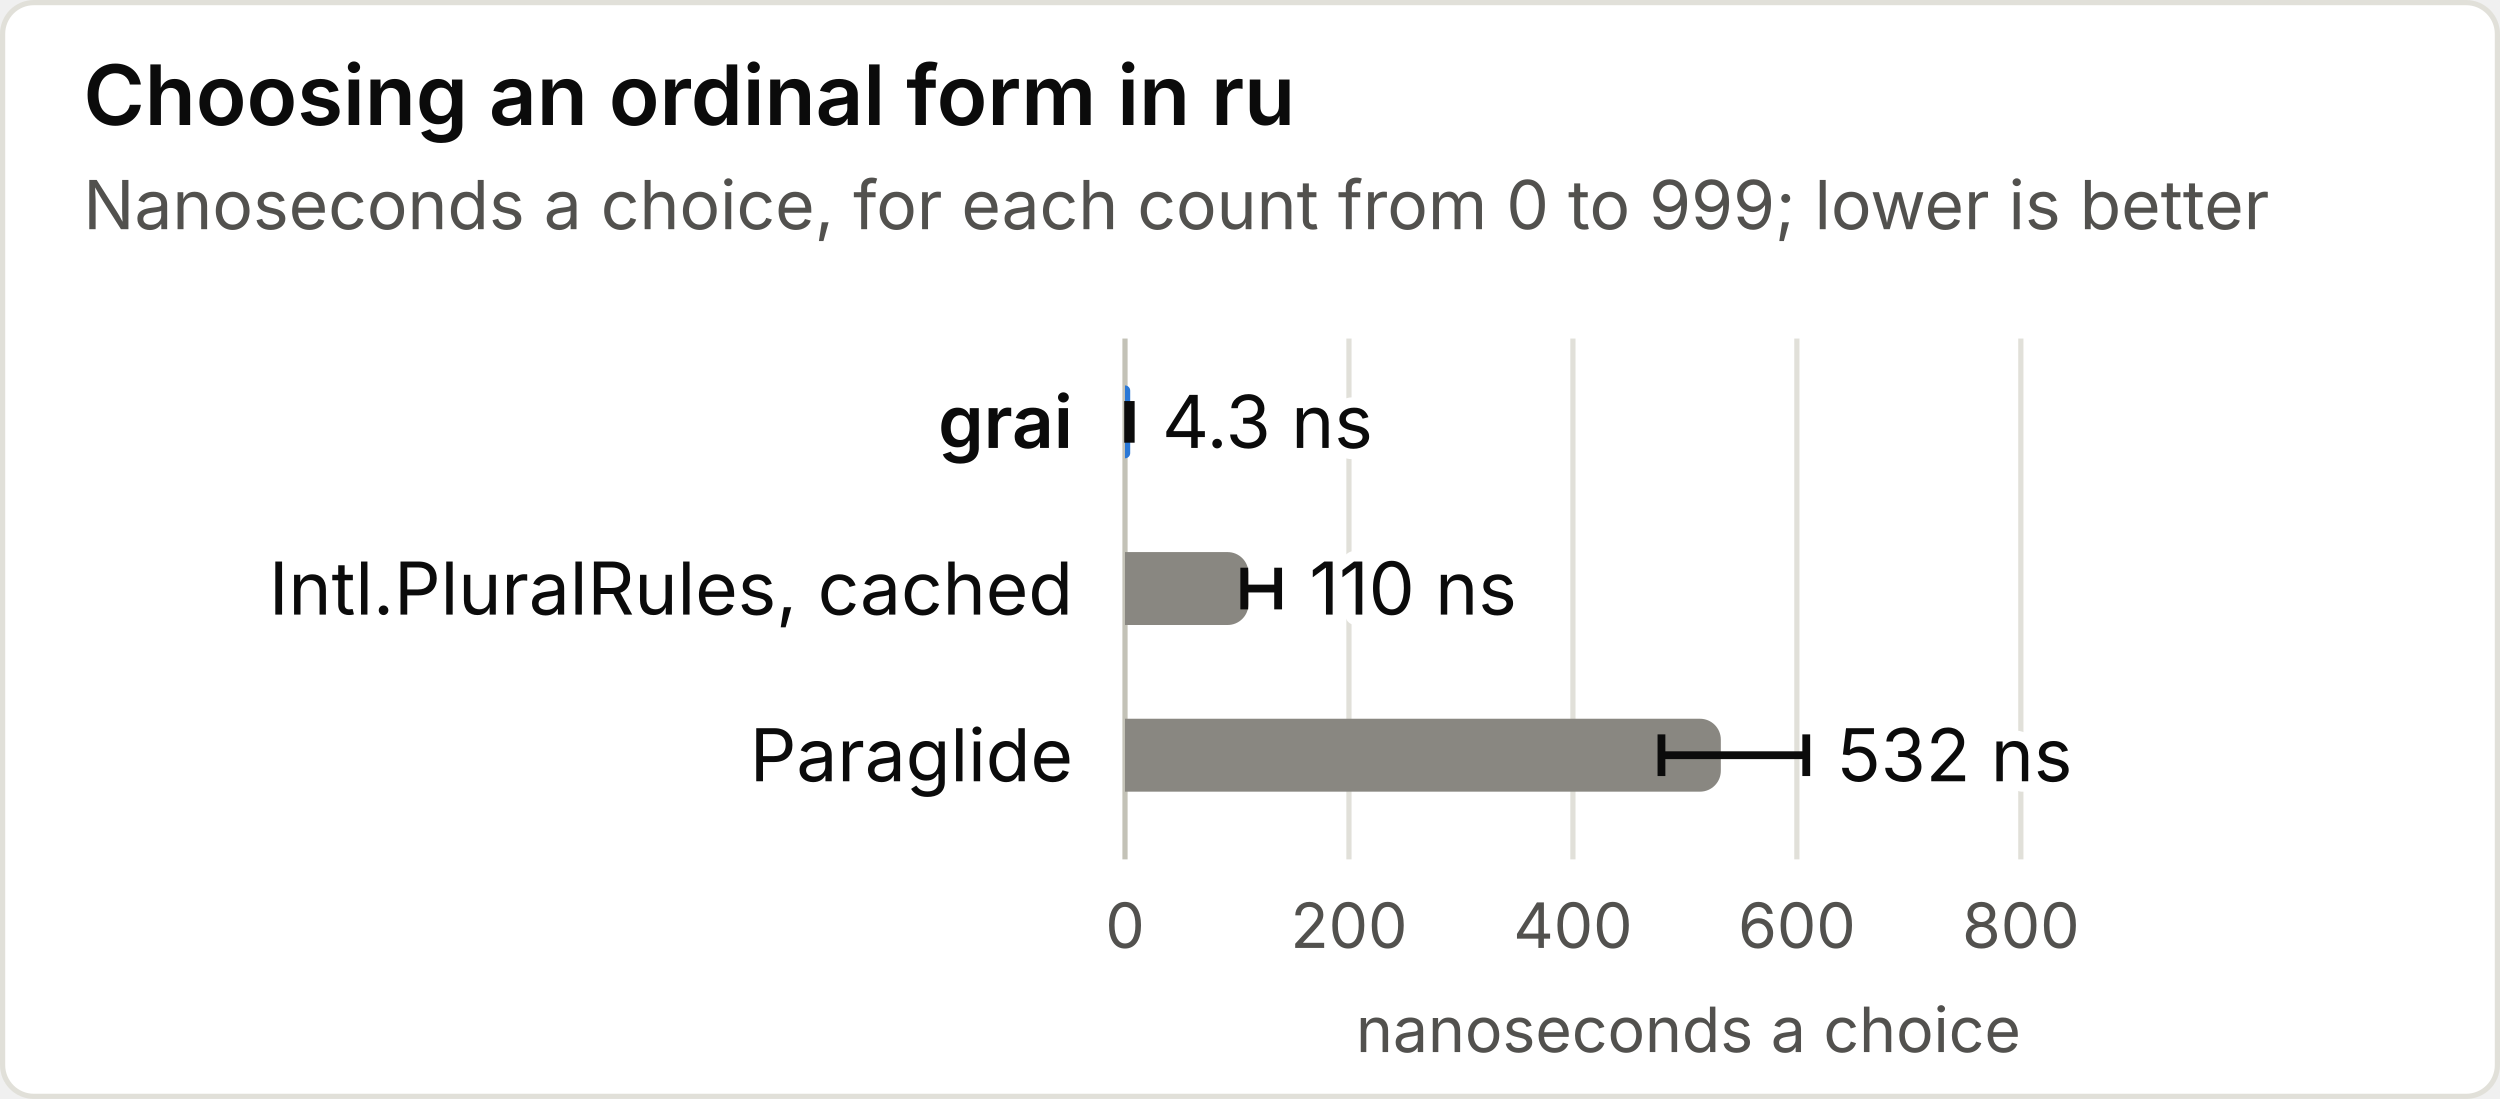
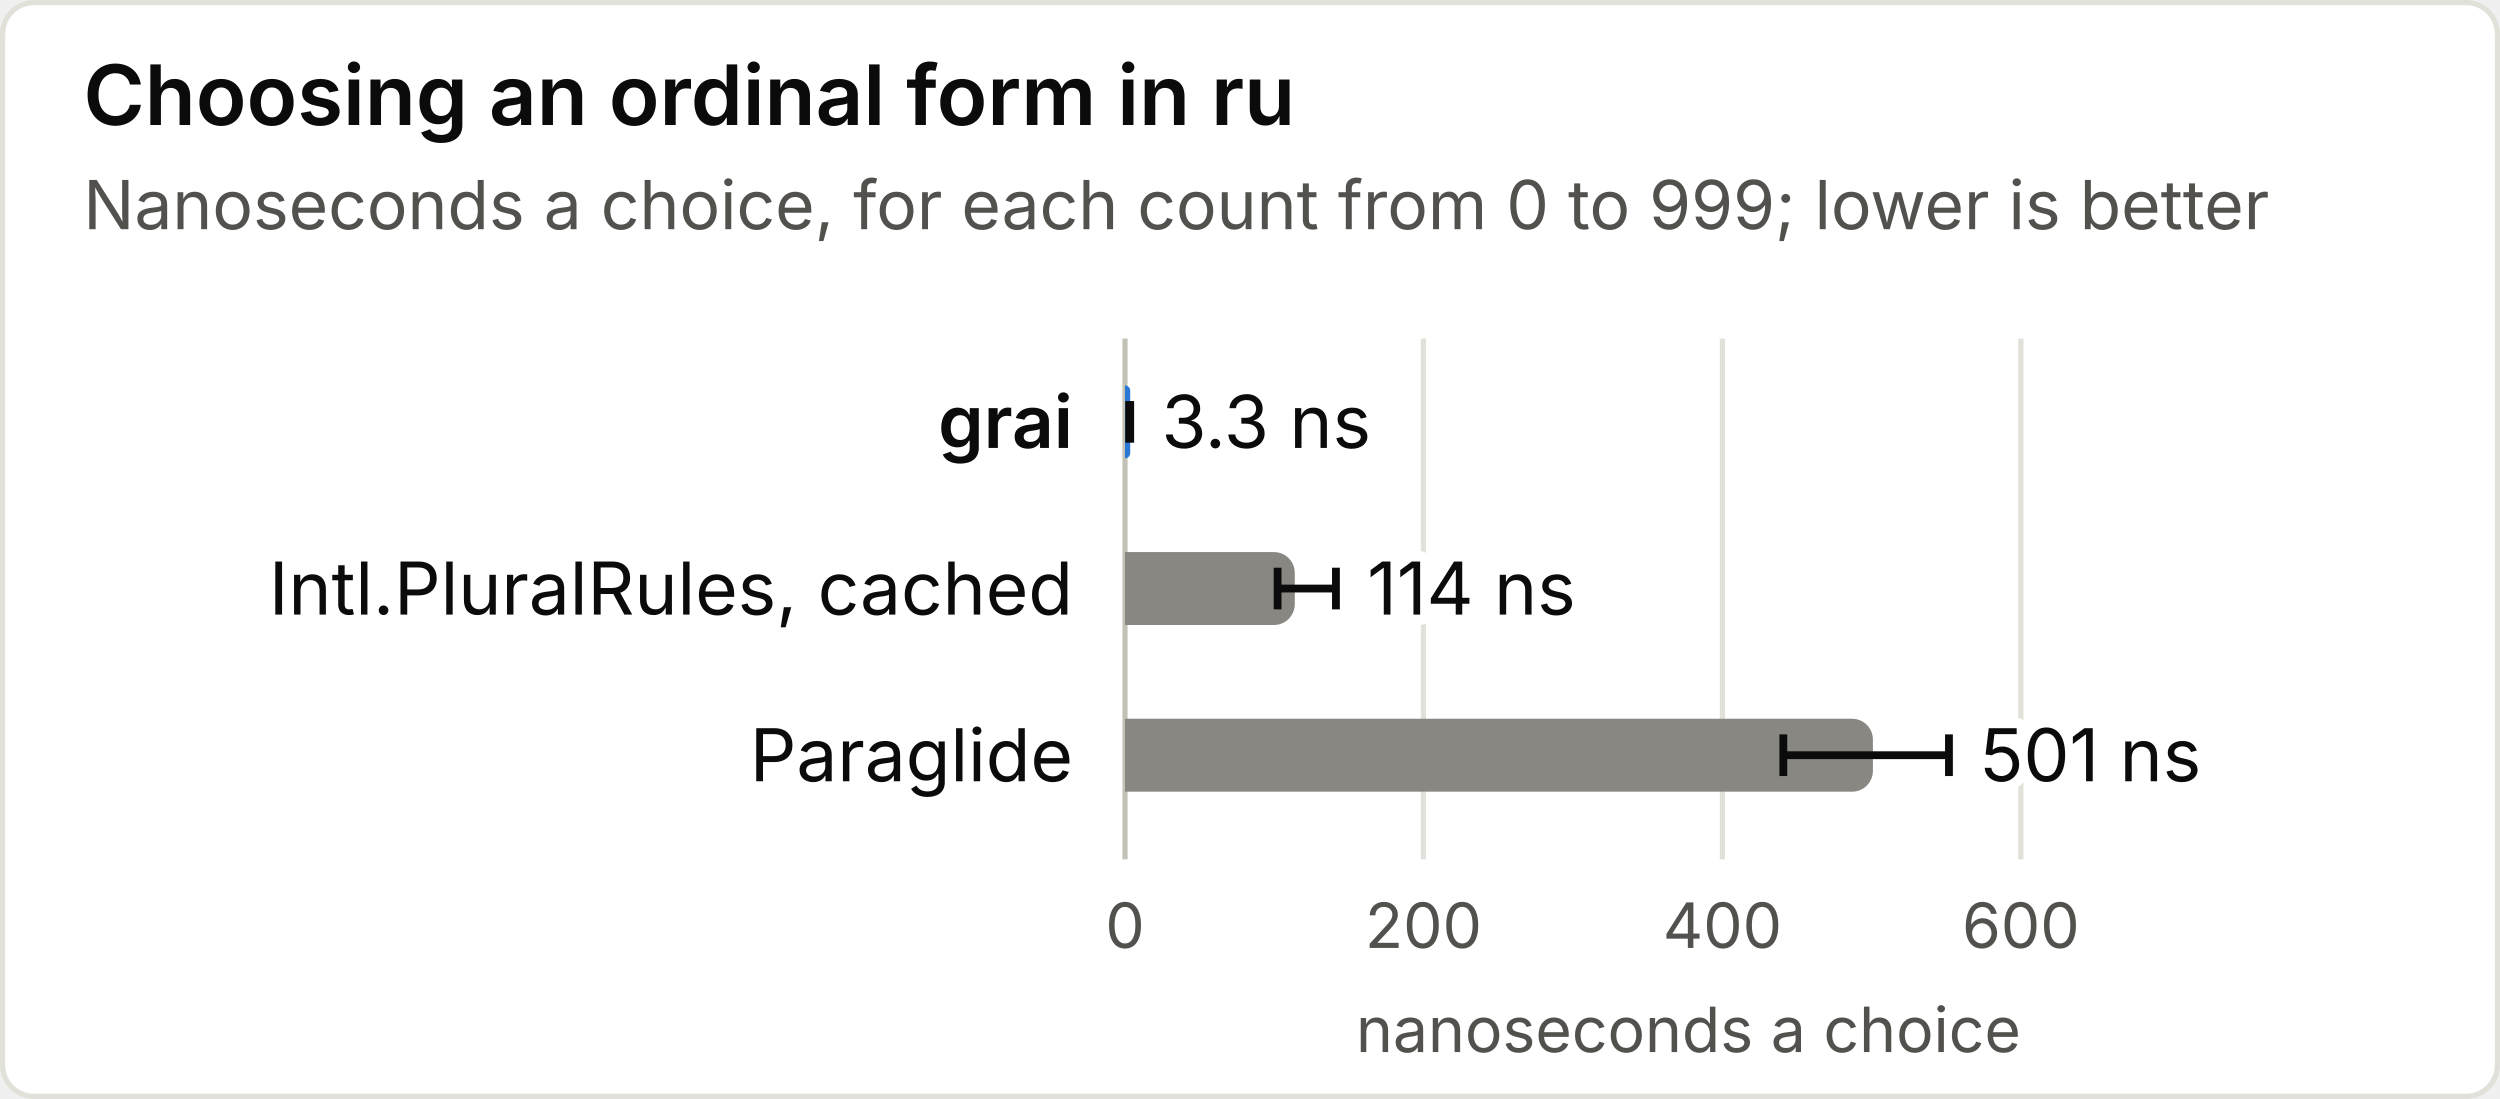
<svg xmlns="http://www.w3.org/2000/svg" viewBox="0 0 480 211" width="480" height="211" font-family="system-ui, -apple-system, 'Segoe UI', sans-serif">
  <rect x="0.5" y="0.5" width="479" height="210" rx="6" fill="#ffffff" stroke="#e1e0d9" />
  <text x="16" y="24" font-size="16" font-weight="600" fill="#0b0b0b">Choosing an ordinal form in ru</text>
  <text x="16" y="44" font-size="13" fill="#52514e">Nanoseconds a choice, for each count from 0 to 999; lower is better</text>
  <line x1="216" y1="65" x2="216" y2="165" stroke="#c3c2b7" stroke-width="1" />
  <text x="216" y="182" font-size="12" text-anchor="middle" fill="#52514e" style="font-variant-numeric: tabular-nums">0</text>
-   <line x1="259" y1="65" x2="259" y2="165" stroke="#e1e0d9" stroke-width="1" />
-   <text x="259" y="182" font-size="12" text-anchor="middle" fill="#52514e" style="font-variant-numeric: tabular-nums">200</text>
-   <line x1="302" y1="65" x2="302" y2="165" stroke="#e1e0d9" stroke-width="1" />
-   <text x="302" y="182" font-size="12" text-anchor="middle" fill="#52514e" style="font-variant-numeric: tabular-nums">400</text>
-   <line x1="345" y1="65" x2="345" y2="165" stroke="#e1e0d9" stroke-width="1" />
-   <text x="345" y="182" font-size="12" text-anchor="middle" fill="#52514e" style="font-variant-numeric: tabular-nums">600</text>
+   <line x1="273.3" y1="65" x2="273.3" y2="165" stroke="#e1e0d9" stroke-width="1" />
+   <text x="273.3" y="182" font-size="12" text-anchor="middle" fill="#52514e" style="font-variant-numeric: tabular-nums">200</text>
+   <line x1="330.7" y1="65" x2="330.7" y2="165" stroke="#e1e0d9" stroke-width="1" />
+   <text x="330.7" y="182" font-size="12" text-anchor="middle" fill="#52514e" style="font-variant-numeric: tabular-nums">400</text>
  <line x1="388" y1="65" x2="388" y2="165" stroke="#e1e0d9" stroke-width="1" />
-   <text x="388" y="182" font-size="12" text-anchor="middle" fill="#52514e" style="font-variant-numeric: tabular-nums">800</text>
+   <text x="388" y="182" font-size="12" text-anchor="middle" fill="#52514e" style="font-variant-numeric: tabular-nums">600</text>
  <text x="206" y="86" font-size="14" text-anchor="end" font-weight="600" fill="#0b0b0b">grai</text>
  <path d="M216,74H216A1,1 0 0 1 217,75V87A1,1 0 0 1 216,88H216Z" fill="#2a78d6" />
-   <path d="M216.6,81H217.1M216.6,77V85M217.1,77V85" stroke="#0b0b0b" stroke-width="1.5" fill="none" />
-   <text x="223.1" y="86" font-size="14" fill="#0b0b0b" stroke="#ffffff" stroke-width="4" stroke-linejoin="round" paint-order="stroke" style="font-variant-numeric: tabular-nums">4.3 ns</text>
+   <path d="M216.8,81H217M216.8,77V85M217,77V85" stroke="#0b0b0b" stroke-width="1.5" fill="none" />
+   <text x="223" y="86" font-size="14" fill="#0b0b0b" stroke="#ffffff" stroke-width="4" stroke-linejoin="round" paint-order="stroke" style="font-variant-numeric: tabular-nums">3.3 ns</text>
  <text x="206" y="118" font-size="14" text-anchor="end" fill="#0b0b0b">Intl.PluralRules, cached</text>
-   <path d="M216,106H235.7A4,4 0 0 1 239.7,110V116A4,4 0 0 1 235.7,120H216Z" fill="#898781" />
-   <path d="M238.9,113H245.4M238.9,109V117M245.4,109V117" stroke="#0b0b0b" stroke-width="1.5" fill="none" />
-   <text x="251.4" y="118" font-size="14" fill="#0b0b0b" stroke="#ffffff" stroke-width="4" stroke-linejoin="round" paint-order="stroke" style="font-variant-numeric: tabular-nums">110 ns</text>
+   <path d="M216,106H244.6A4,4 0 0 1 248.6,110V116A4,4 0 0 1 244.6,120H216Z" fill="#898781" />
+   <path d="M245.3,113H256.5M245.3,109V117M256.5,109V117" stroke="#0b0b0b" stroke-width="1.5" fill="none" />
+   <text x="262.5" y="118" font-size="14" fill="#0b0b0b" stroke="#ffffff" stroke-width="4" stroke-linejoin="round" paint-order="stroke" style="font-variant-numeric: tabular-nums">114 ns</text>
  <text x="206" y="150" font-size="14" text-anchor="end" fill="#0b0b0b">Paraglide</text>
-   <path d="M216,138H326.4A4,4 0 0 1 330.4,142V148A4,4 0 0 1 326.4,152H216Z" fill="#898781" />
-   <path d="M319,145H346.8M319,141V149M346.8,141V149" stroke="#0b0b0b" stroke-width="1.5" fill="none" />
-   <text x="352.8" y="150" font-size="14" fill="#0b0b0b" stroke="#ffffff" stroke-width="4" stroke-linejoin="round" paint-order="stroke" style="font-variant-numeric: tabular-nums">532 ns</text>
+   <path d="M216,138H355.6A4,4 0 0 1 359.6,142V148A4,4 0 0 1 355.6,152H216Z" fill="#898781" />
+   <path d="M342.4,145H374.2M342.4,141V149M374.2,141V149" stroke="#0b0b0b" stroke-width="1.5" fill="none" />
+   <text x="380.2" y="150" font-size="14" fill="#0b0b0b" stroke="#ffffff" stroke-width="4" stroke-linejoin="round" paint-order="stroke" style="font-variant-numeric: tabular-nums">501 ns</text>
  <text x="388" y="202" font-size="12" text-anchor="end" fill="#52514e">nanoseconds a choice</text>
</svg>
